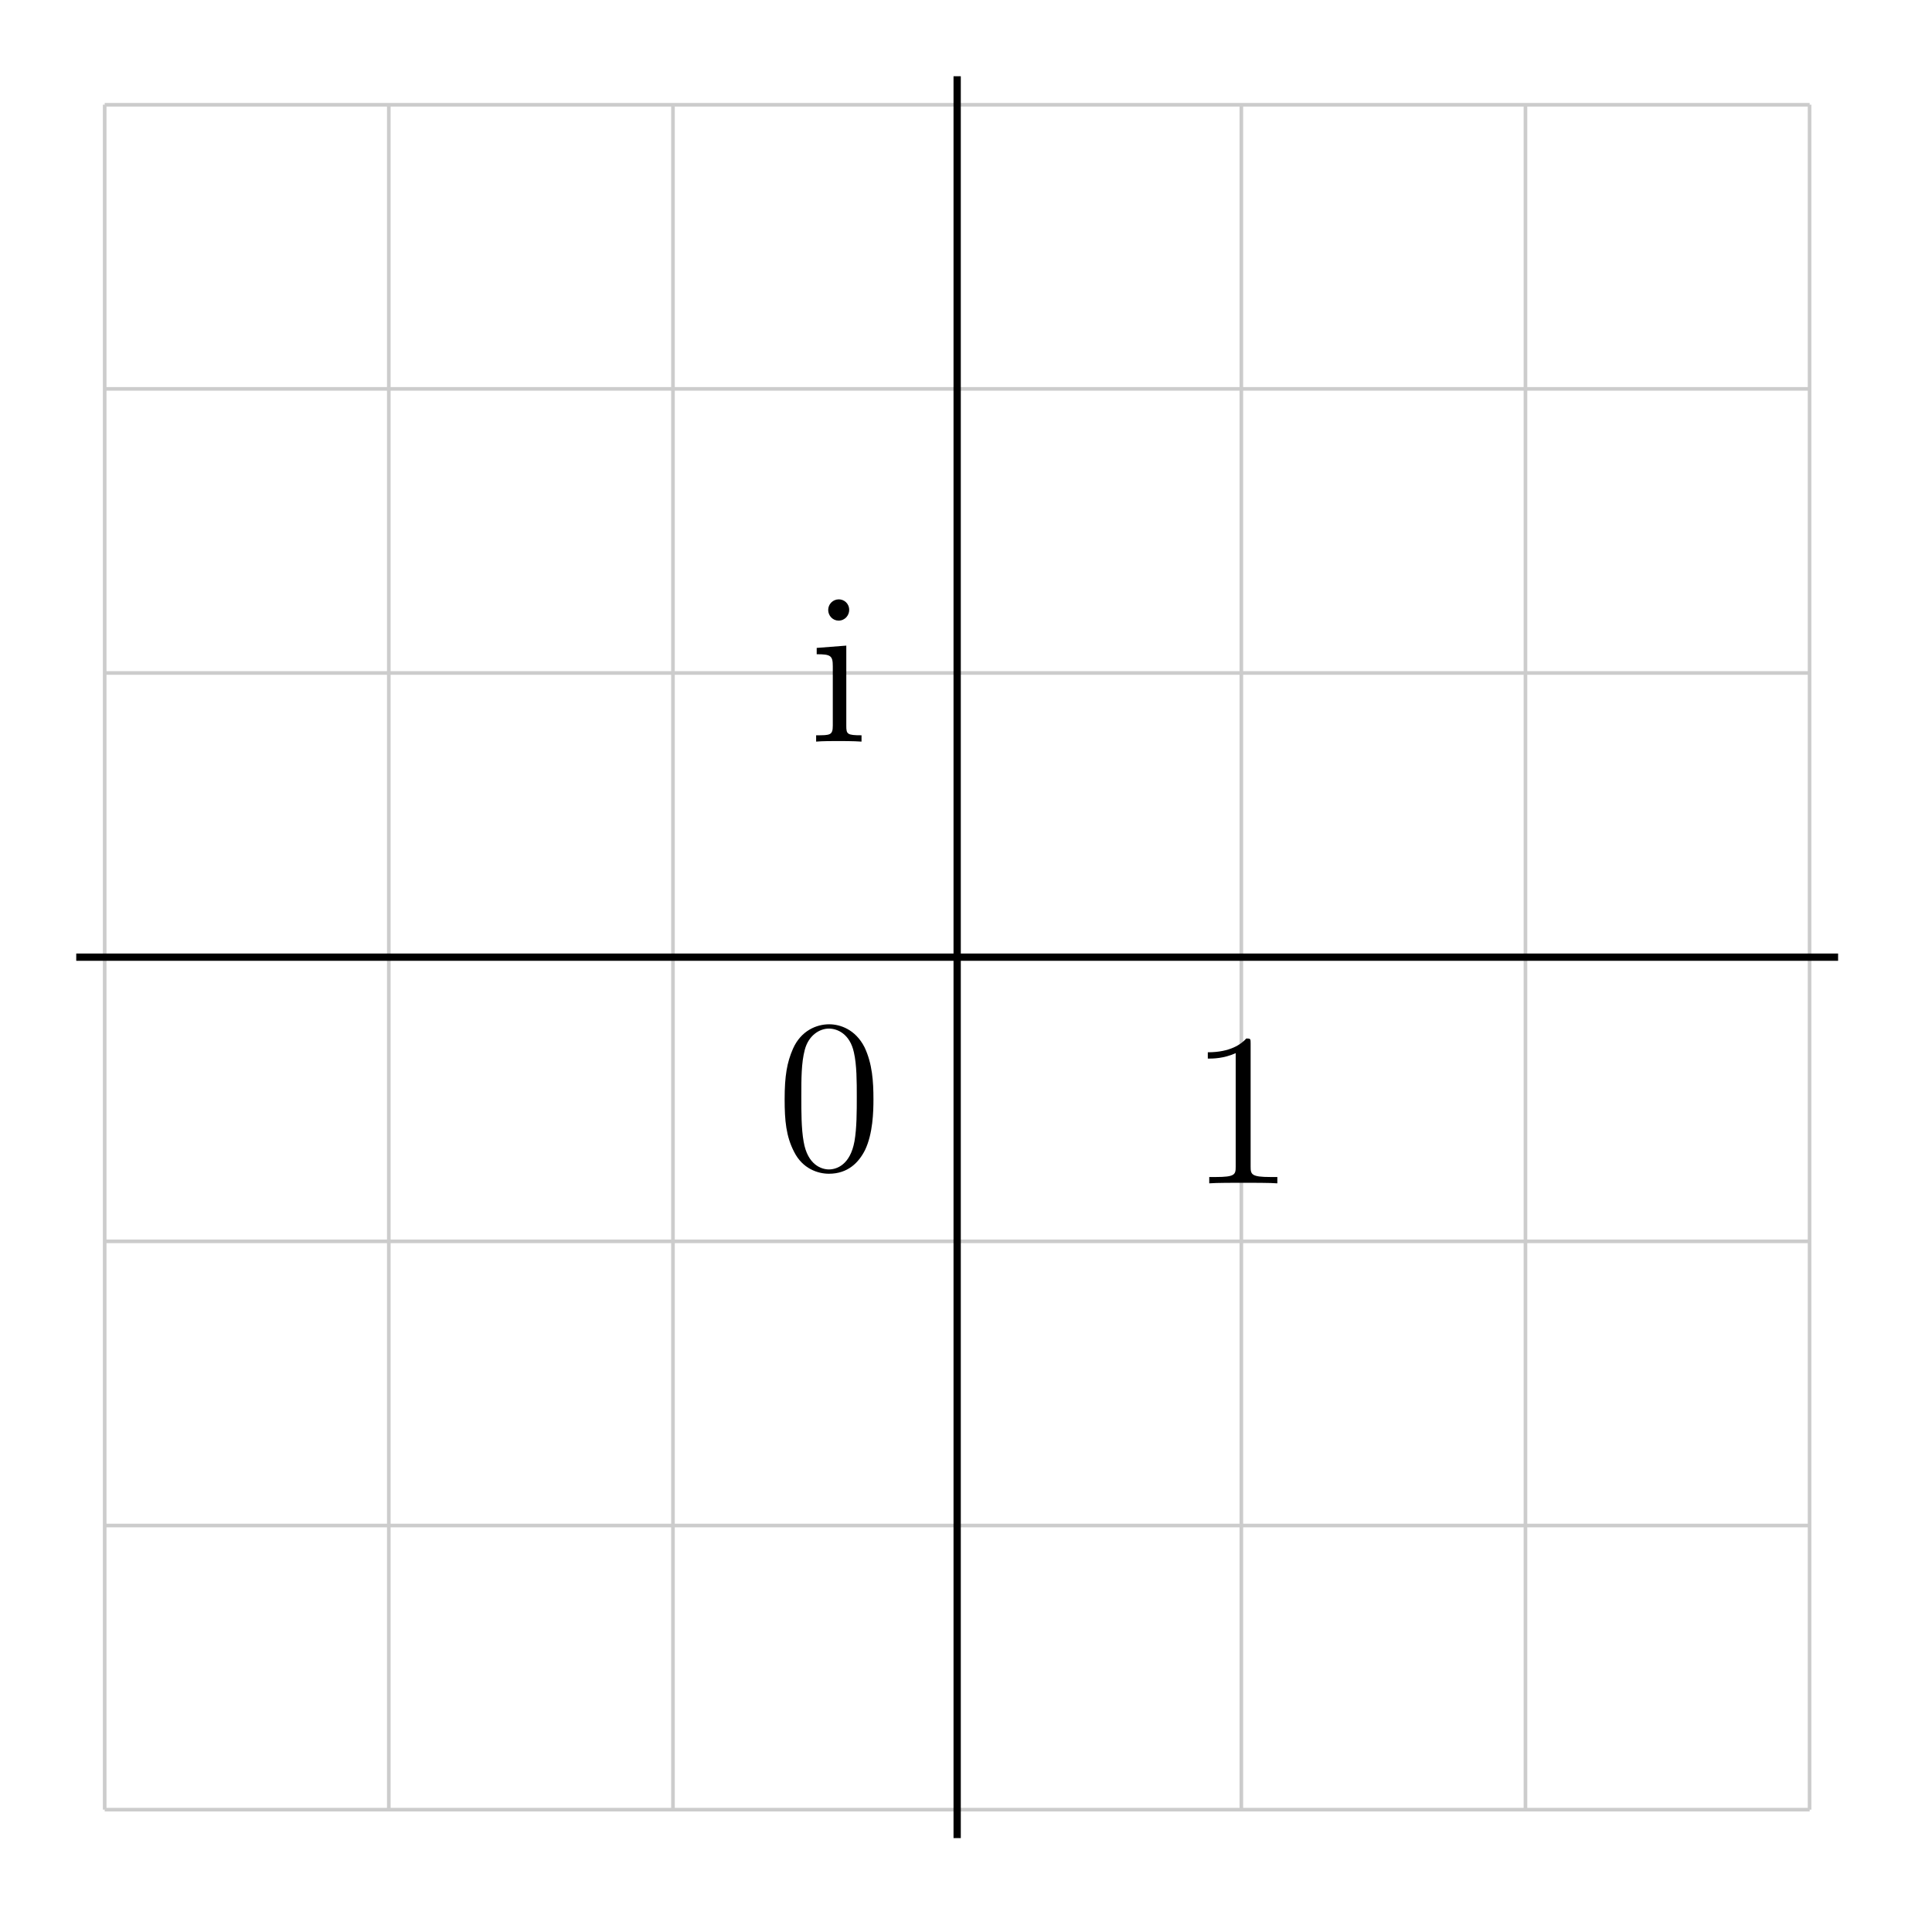
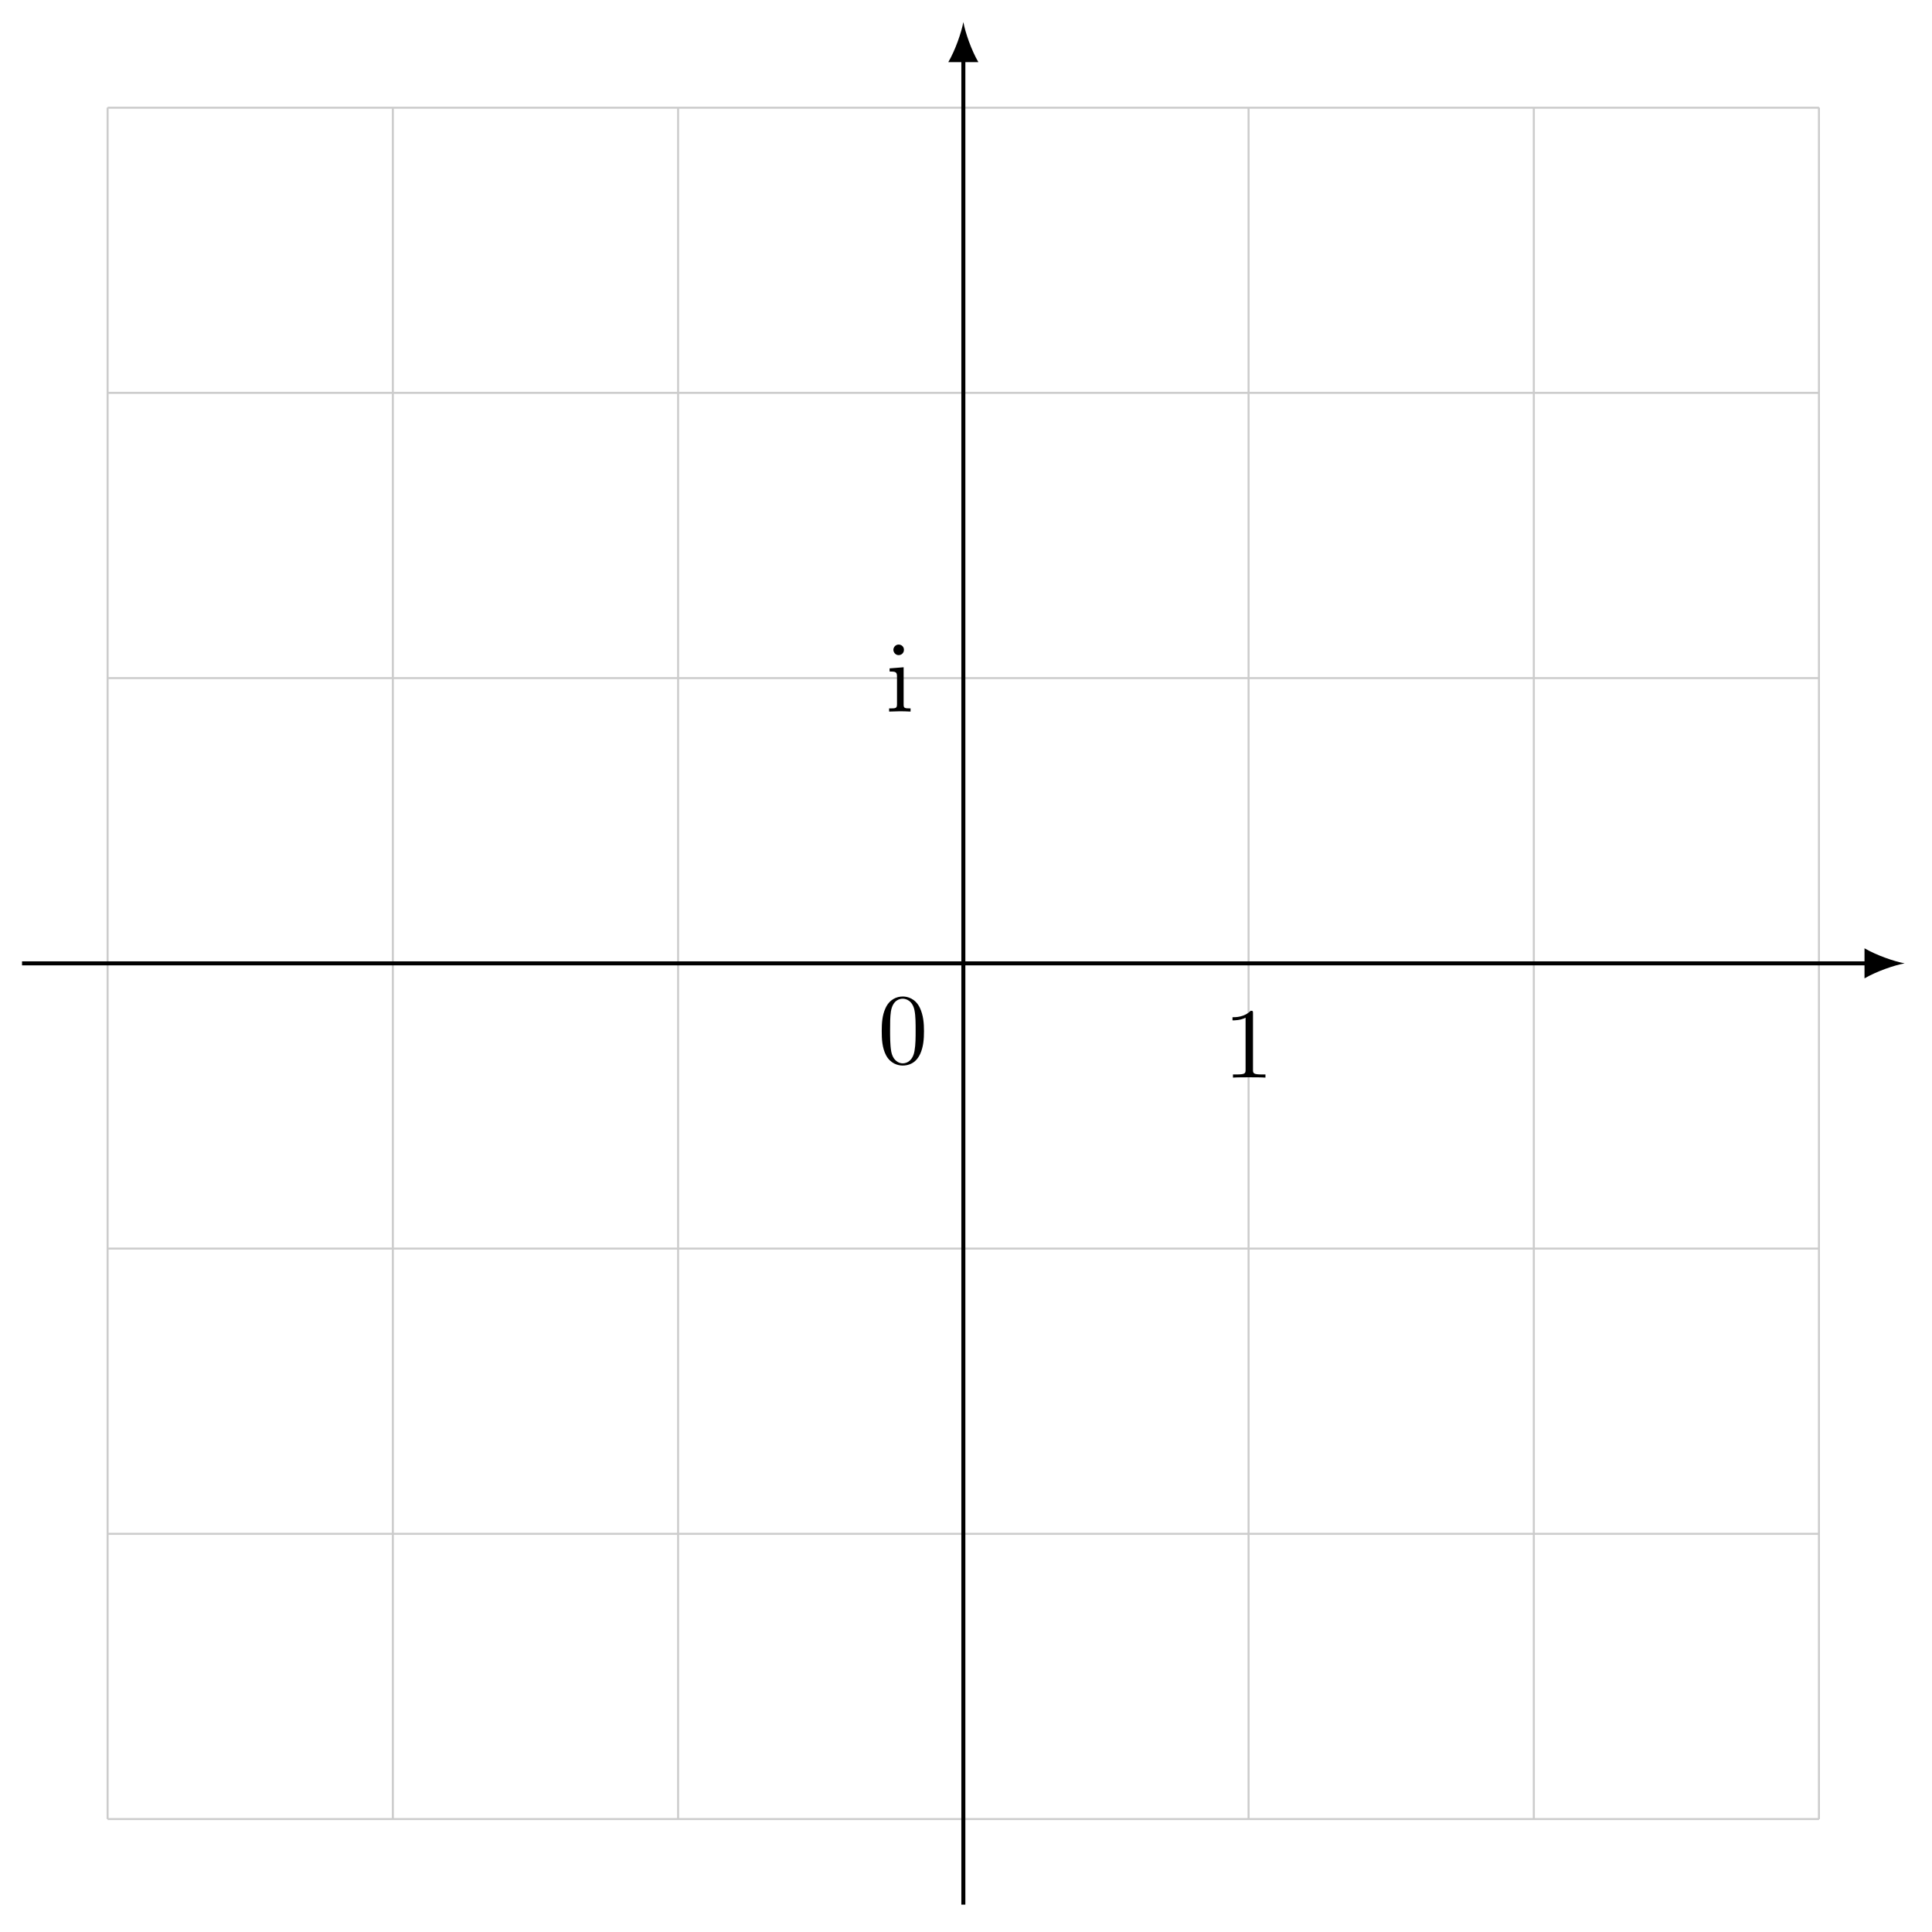
- <svg xmlns="http://www.w3.org/2000/svg" xmlns:xlink="http://www.w3.org/1999/xlink" data-source-hash="09b87f16dcf5" width="105.031pt" height="105.031pt" viewBox="0 0 105.031 105.031" version="1.2">
+ <svg xmlns="http://www.w3.org/2000/svg" xmlns:xlink="http://www.w3.org/1999/xlink" data-source-hash="28bfb48c90c6" width="191.47pt" height="191.47pt" viewBox="0 0 191.47 191.47" version="1.2">
  <defs>
    <g>
      <symbol overflow="visible" id="glyph0-0">
        <path style="stroke:none;" d="" />
      </symbol>
      <symbol overflow="visible" id="glyph0-1">
-         <path style="stroke:none;" d="M 4.859 0 L 4.859 -0.344 L 4.484 -0.344 C 3.453 -0.344 3.406 -0.484 3.406 -0.906 L 3.406 -7.594 C 3.406 -7.859 3.406 -7.875 3.172 -7.875 C 2.891 -7.562 2.297 -7.125 1.078 -7.125 L 1.078 -6.781 C 1.344 -6.781 1.938 -6.781 2.594 -7.078 L 2.594 -0.906 C 2.594 -0.484 2.562 -0.344 1.516 -0.344 L 1.156 -0.344 L 1.156 0 C 1.469 -0.031 2.625 -0.031 3.016 -0.031 C 3.406 -0.031 4.531 -0.031 4.859 0 Z M 4.859 0 " />
+         <path style="stroke:none;" d="M 2.922 -6.359 C 2.922 -6.594 2.922 -6.625 2.688 -6.625 C 2.078 -5.984 1.203 -5.984 0.891 -5.984 L 0.891 -5.672 C 1.078 -5.672 1.672 -5.672 2.188 -5.938 L 2.188 -0.781 C 2.188 -0.422 2.156 -0.312 1.266 -0.312 L 0.938 -0.312 L 0.938 0 C 1.297 -0.031 2.156 -0.031 2.547 -0.031 C 2.953 -0.031 3.812 -0.031 4.156 0 L 4.156 -0.312 L 3.844 -0.312 C 2.953 -0.312 2.922 -0.422 2.922 -0.781 Z M 2.922 -6.359 " />
      </symbol>
      <symbol overflow="visible" id="glyph0-2">
-         <path style="stroke:none;" d="M 5.312 -3.797 C 5.312 -4.766 5.25 -5.734 4.828 -6.625 C 4.328 -7.609 3.484 -7.875 2.906 -7.875 C 2.219 -7.875 1.375 -7.531 0.938 -6.547 C 0.609 -5.797 0.484 -5.062 0.484 -3.797 C 0.484 -2.641 0.562 -1.781 1 -0.938 C 1.453 -0.031 2.281 0.25 2.891 0.25 C 3.922 0.25 4.516 -0.359 4.859 -1.047 C 5.281 -1.938 5.312 -3.109 5.312 -3.797 Z M 4.406 -3.938 C 4.406 -3.141 4.406 -2.234 4.281 -1.516 C 4.047 -0.219 3.297 0.016 2.891 0.016 C 2.516 0.016 1.734 -0.203 1.516 -1.5 C 1.391 -2.203 1.391 -3.109 1.391 -3.938 C 1.391 -4.906 1.391 -5.781 1.578 -6.484 C 1.781 -7.266 2.375 -7.641 2.891 -7.641 C 3.344 -7.641 4.031 -7.359 4.25 -6.344 C 4.406 -5.672 4.406 -4.734 4.406 -3.938 Z M 4.406 -3.938 " />
+         <path style="stroke:none;" d="M 4.578 -3.188 C 4.578 -3.969 4.516 -4.766 4.172 -5.5 C 3.719 -6.453 2.906 -6.625 2.484 -6.625 C 1.891 -6.625 1.156 -6.359 0.75 -5.438 C 0.438 -4.75 0.391 -3.969 0.391 -3.188 C 0.391 -2.438 0.422 -1.547 0.828 -0.781 C 1.266 0.016 1.984 0.219 2.469 0.219 C 3.016 0.219 3.766 0.016 4.203 -0.938 C 4.516 -1.625 4.578 -2.391 4.578 -3.188 Z M 2.469 0 C 2.094 0 1.5 -0.25 1.328 -1.203 C 1.219 -1.797 1.219 -2.719 1.219 -3.297 C 1.219 -3.938 1.219 -4.594 1.297 -5.125 C 1.484 -6.312 2.219 -6.406 2.469 -6.406 C 2.797 -6.406 3.453 -6.219 3.641 -5.234 C 3.75 -4.688 3.75 -3.922 3.75 -3.297 C 3.75 -2.547 3.75 -1.875 3.641 -1.25 C 3.484 -0.297 2.922 0 2.469 0 Z M 2.469 0 " />
      </symbol>
      <symbol overflow="visible" id="glyph0-3">
-         <path style="stroke:none;" d="M 2.859 0 L 2.859 -0.344 C 2.078 -0.344 2.031 -0.406 2.031 -0.859 L 2.031 -5.219 L 0.422 -5.094 L 0.422 -4.75 C 1.188 -4.75 1.297 -4.672 1.297 -4.094 L 1.297 -0.875 C 1.297 -0.344 1.156 -0.344 0.391 -0.344 L 0.391 0 C 0.719 -0.031 1.297 -0.031 1.641 -0.031 C 1.766 -0.031 2.453 -0.031 2.859 0 Z M 2.188 -7.156 C 2.188 -7.516 1.906 -7.734 1.625 -7.734 C 1.297 -7.734 1.047 -7.469 1.047 -7.156 C 1.047 -6.844 1.297 -6.578 1.609 -6.578 C 1.969 -6.578 2.188 -6.875 2.188 -7.156 Z M 2.188 -7.156 " />
+         <path style="stroke:none;" d="M 1.766 -4.391 L 0.375 -4.281 L 0.375 -3.969 C 1.016 -3.969 1.109 -3.922 1.109 -3.422 L 1.109 -0.75 C 1.109 -0.312 1 -0.312 0.328 -0.312 L 0.328 0 C 0.641 -0.016 1.188 -0.031 1.422 -0.031 C 1.766 -0.031 2.109 -0.016 2.453 0 L 2.453 -0.312 C 1.797 -0.312 1.766 -0.359 1.766 -0.75 Z M 1.797 -6.125 C 1.797 -6.438 1.547 -6.641 1.266 -6.641 C 0.969 -6.641 0.75 -6.375 0.75 -6.125 C 0.75 -5.859 0.969 -5.594 1.266 -5.594 C 1.547 -5.594 1.797 -5.797 1.797 -6.125 Z M 1.797 -6.125 " />
      </symbol>
    </g>
  </defs>
  <g id="surface1">
-     <path style="fill:none;stroke-width:0.199;stroke-linecap:butt;stroke-linejoin:miter;stroke:rgb(79.999%,79.999%,79.999%);stroke-opacity:1;stroke-miterlimit:10;" d="M -46.771 -46.771 L 46.772 -46.771 M -46.771 -31.183 L 46.772 -31.183 M -46.771 -15.591 L 46.772 -15.591 M -46.771 0.001 L 46.772 0.001 M -46.771 15.593 L 46.772 15.593 M -46.771 31.18 L 46.772 31.18 M -46.771 46.768 L 46.772 46.768 M -46.771 -46.771 L -46.771 46.772 M -31.183 -46.771 L -31.183 46.772 M -15.592 -46.771 L -15.592 46.772 M 0 -46.771 L 0 46.772 M 15.592 -46.771 L 15.592 46.772 M 31.18 -46.771 L 31.18 46.772 M 46.768 -46.771 L 46.768 46.772 " transform="matrix(0.990858,0,0,-0.990858,52.03493,52.03592)" />
-     <path style="fill:none;stroke-width:0.399;stroke-linecap:butt;stroke-linejoin:miter;stroke:rgb(0%,0%,0%);stroke-opacity:1;stroke-miterlimit:10;" d="M -48.332 0.001 L 48.333 0.001 " transform="matrix(0.990858,0,0,-0.990858,52.03493,52.03592)" />
-     <path style="fill:none;stroke-width:0.399;stroke-linecap:butt;stroke-linejoin:miter;stroke:rgb(0%,0%,0%);stroke-opacity:1;stroke-miterlimit:10;" d="M 0 -48.332 L 0 48.333 " transform="matrix(0.990858,0,0,-0.990858,52.03493,52.03592)" />
+     <path style="fill:none;stroke-width:0.199;stroke-linecap:butt;stroke-linejoin:miter;stroke:rgb(79.999%,79.999%,79.999%);stroke-opacity:1;stroke-miterlimit:10;" d="M -85.041 -85.041 L 85.041 -85.041 M -85.041 -56.694 L 85.041 -56.694 M -85.041 -28.346 L 85.041 -28.346 M -85.041 -0.002 L 85.041 -0.002 M -85.041 28.346 L 85.041 28.346 M -85.041 56.694 L 85.041 56.694 M -85.041 85.03 L 85.041 85.03 M -85.041 -85.041 L -85.041 85.041 M -56.694 -85.041 L -56.694 85.041 M -28.346 -85.041 L -28.346 85.041 M 0.002 -85.041 L 0.002 85.041 M 28.346 -85.041 L 28.346 85.041 M 56.694 -85.041 L 56.694 85.041 M 85.03 -85.041 L 85.03 85.041 " transform="matrix(0.99724,0,0,-0.99724,95.47073,95.47073)" />
+     <path style="fill:none;stroke-width:0.399;stroke-linecap:butt;stroke-linejoin:miter;stroke:rgb(0%,0%,0%);stroke-opacity:1;stroke-miterlimit:10;" d="M -93.545 -0.002 L 89.957 -0.002 " transform="matrix(0.99724,0,0,-0.99724,95.47073,95.47073)" />
+     <path style=" stroke:none;fill-rule:nonzero;fill:rgb(0%,0%,0%);fill-opacity:1;" d="M 188.758 95.473 C 187.699 95.273 185.977 94.676 184.781 93.98 L 184.781 96.961 C 185.977 96.266 187.699 95.668 188.758 95.473 " />
+     <path style="fill:none;stroke-width:0.399;stroke-linecap:butt;stroke-linejoin:miter;stroke:rgb(0%,0%,0%);stroke-opacity:1;stroke-miterlimit:10;" d="M 0.002 -93.545 L 0.002 89.957 " transform="matrix(0.99724,0,0,-0.99724,95.47073,95.47073)" />
+     <path style=" stroke:none;fill-rule:nonzero;fill:rgb(0%,0%,0%);fill-opacity:1;" d="M 95.473 2.184 C 95.273 3.246 94.676 4.965 93.98 6.16 L 96.961 6.16 C 96.266 4.965 95.668 3.246 95.473 2.184 " />
    <g style="fill:rgb(0%,0%,0%);fill-opacity:1;">
-       <use xlink:href="#glyph0-1" x="64.583" y="64.331" />
+       <use xlink:href="#glyph0-1" x="121.255" y="106.796" />
    </g>
    <g style="fill:rgb(0%,0%,0%);fill-opacity:1;">
-       <use xlink:href="#glyph0-2" x="42.172" y="63.559" />
+       <use xlink:href="#glyph0-2" x="86.993" y="105.383" />
    </g>
    <g style="fill:rgb(0%,0%,0%);fill-opacity:1;">
-       <use xlink:href="#glyph0-3" x="43.977" y="40.317" />
+       <use xlink:href="#glyph0-3" x="87.788" y="70.52" />
    </g>
  </g>
</svg>
